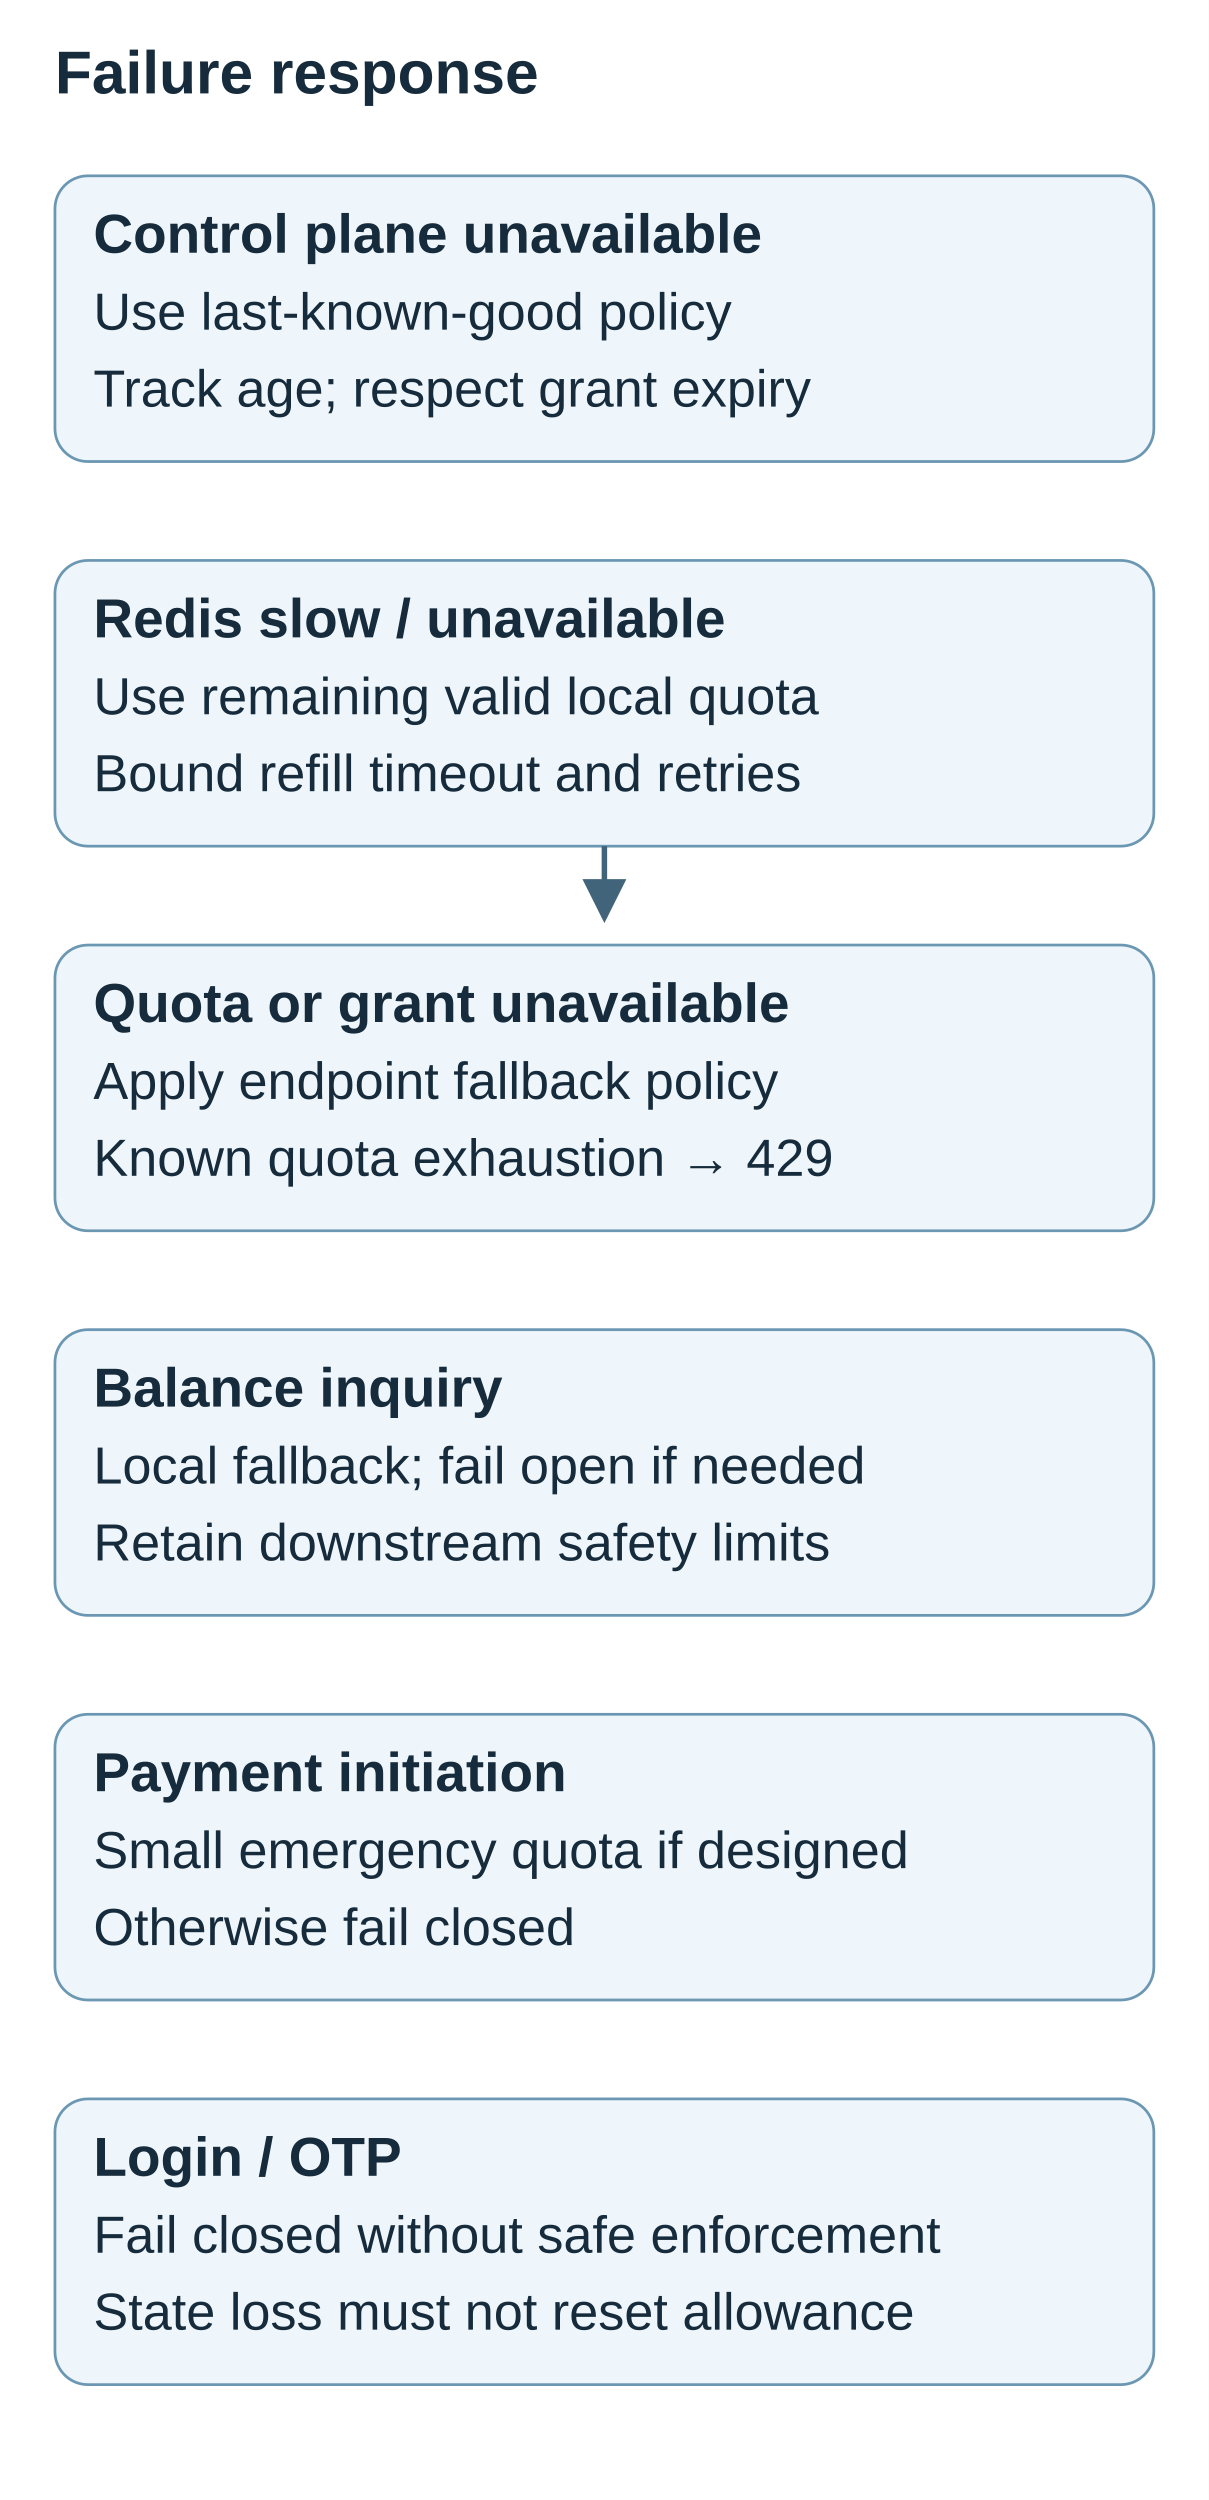
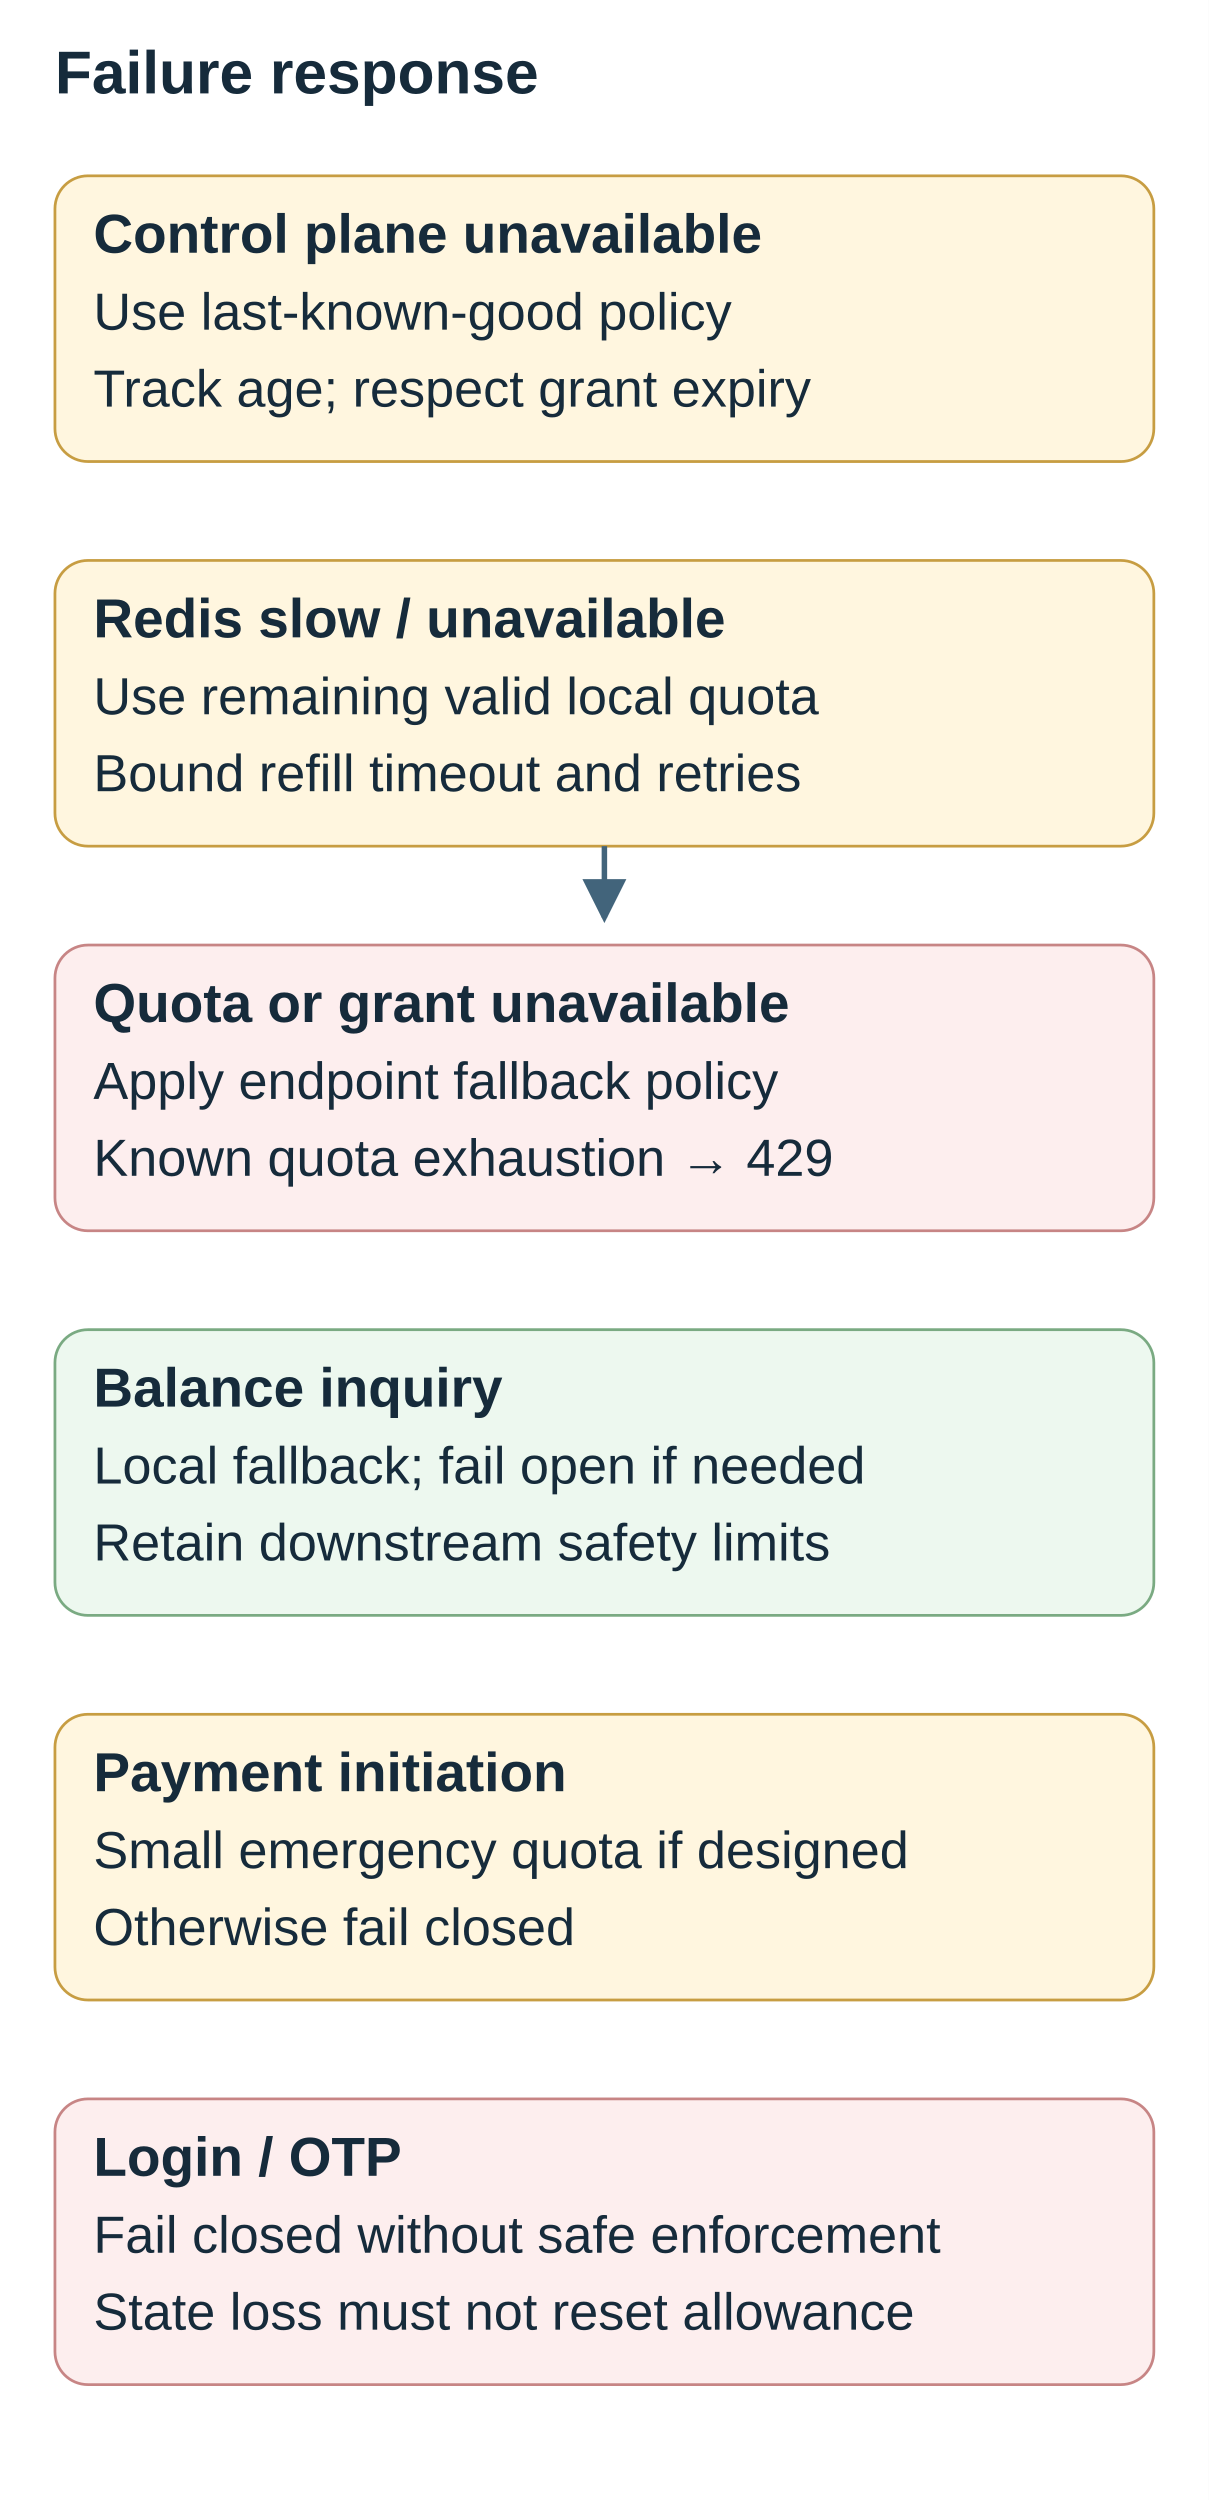
<svg xmlns="http://www.w3.org/2000/svg" width="440" height="910" viewBox="0 0 440 910" preserveAspectRatio="xMidYMid meet" role="img" aria-labelledby="title desc">
  <defs>
    <marker id="arrow" markerWidth="8" markerHeight="8" refX="7" refY="4" orient="auto">
      <path d="M0 0 L8 4 L0 8" fill="#42647b" />
    </marker>
  </defs>
  <rect width="100%" height="100%" fill="white" />
  <g font-family="Arial, Helvetica, sans-serif" fill="#162b3b">
    <text x="20" y="34" font-size="22" font-weight="700">Failure response</text>
-     <rect x="20" y="64" width="400" height="104" rx="12" fill="#eff6fb" stroke="#6b97b3" />
+     <rect x="20" y="64" width="400" height="104" rx="12" fill="#fff6df" stroke="#c79d42" />
    <text x="34" y="92" font-size="20" font-weight="700">Control plane unavailable</text>
    <text x="34" y="120" font-size="19" font-weight="400">Use last-known-good policy</text>
    <text x="34" y="148" font-size="19" font-weight="400">Track age; respect grant expiry</text>
-     <rect x="20" y="204" width="400" height="104" rx="12" fill="#eff6fb" stroke="#6b97b3" />
+     <rect x="20" y="204" width="400" height="104" rx="12" fill="#fff6df" stroke="#c79d42" />
    <text x="34" y="232" font-size="20" font-weight="700">Redis slow / unavailable</text>
    <text x="34" y="260" font-size="19" font-weight="400">Use remaining valid local quota</text>
    <text x="34" y="288" font-size="19" font-weight="400">Bound refill timeout and retries</text>
    <path d="M220 308 V334" fill="none" stroke="#42647b" stroke-width="2" marker-end="url(#arrow)" />
-     <rect x="20" y="344" width="400" height="104" rx="12" fill="#eff6fb" stroke="#6b97b3" />
+     <rect x="20" y="344" width="400" height="104" rx="12" fill="#fdeeee" stroke="#c78585" />
    <text x="34" y="372" font-size="20" font-weight="700">Quota or grant unavailable</text>
    <text x="34" y="400" font-size="19" font-weight="400">Apply endpoint fallback policy</text>
    <text x="34" y="428" font-size="19" font-weight="400">Known quota exhaustion → 429</text>
-     <rect x="20" y="484" width="400" height="104" rx="12" fill="#eff6fb" stroke="#6b97b3" />
+     <rect x="20" y="484" width="400" height="104" rx="12" fill="#edf8ef" stroke="#7aaa82" />
    <text x="34" y="512" font-size="20" font-weight="700">Balance inquiry</text>
    <text x="34" y="540" font-size="19" font-weight="400">Local fallback; fail open if needed</text>
    <text x="34" y="568" font-size="19" font-weight="400">Retain downstream safety limits</text>
-     <rect x="20" y="624" width="400" height="104" rx="12" fill="#eff6fb" stroke="#6b97b3" />
+     <rect x="20" y="624" width="400" height="104" rx="12" fill="#fff6df" stroke="#c79d42" />
    <text x="34" y="652" font-size="20" font-weight="700">Payment initiation</text>
    <text x="34" y="680" font-size="19" font-weight="400">Small emergency quota if designed</text>
    <text x="34" y="708" font-size="19" font-weight="400">Otherwise fail closed</text>
-     <rect x="20" y="764" width="400" height="104" rx="12" fill="#eff6fb" stroke="#6b97b3" />
+     <rect x="20" y="764" width="400" height="104" rx="12" fill="#fdeeee" stroke="#c78585" />
    <text x="34" y="792" font-size="20" font-weight="700">Login / OTP</text>
    <text x="34" y="820" font-size="19" font-weight="400">Fail closed without safe enforcement</text>
    <text x="34" y="848" font-size="19" font-weight="400">State loss must not reset allowance</text>
  </g>
</svg>
